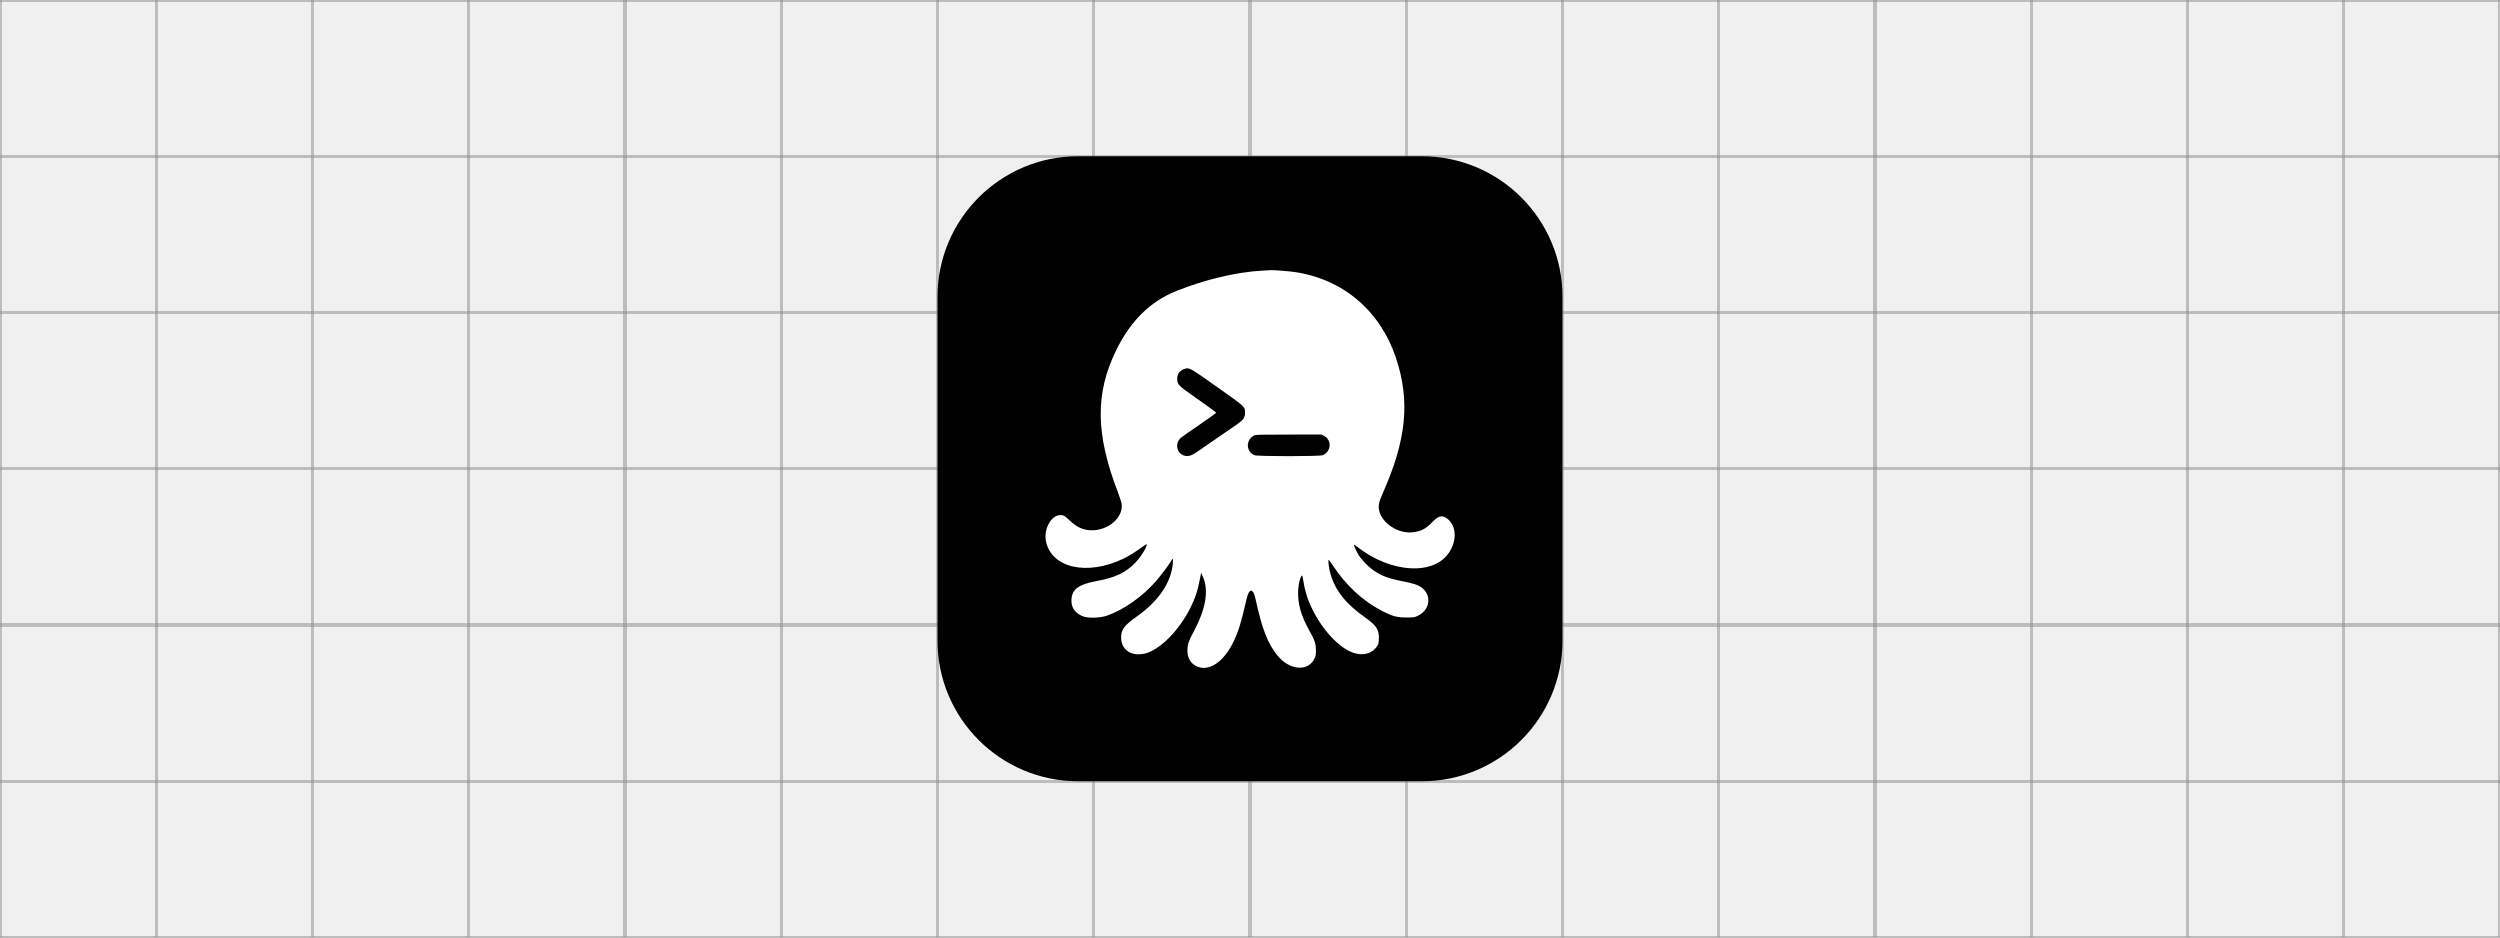
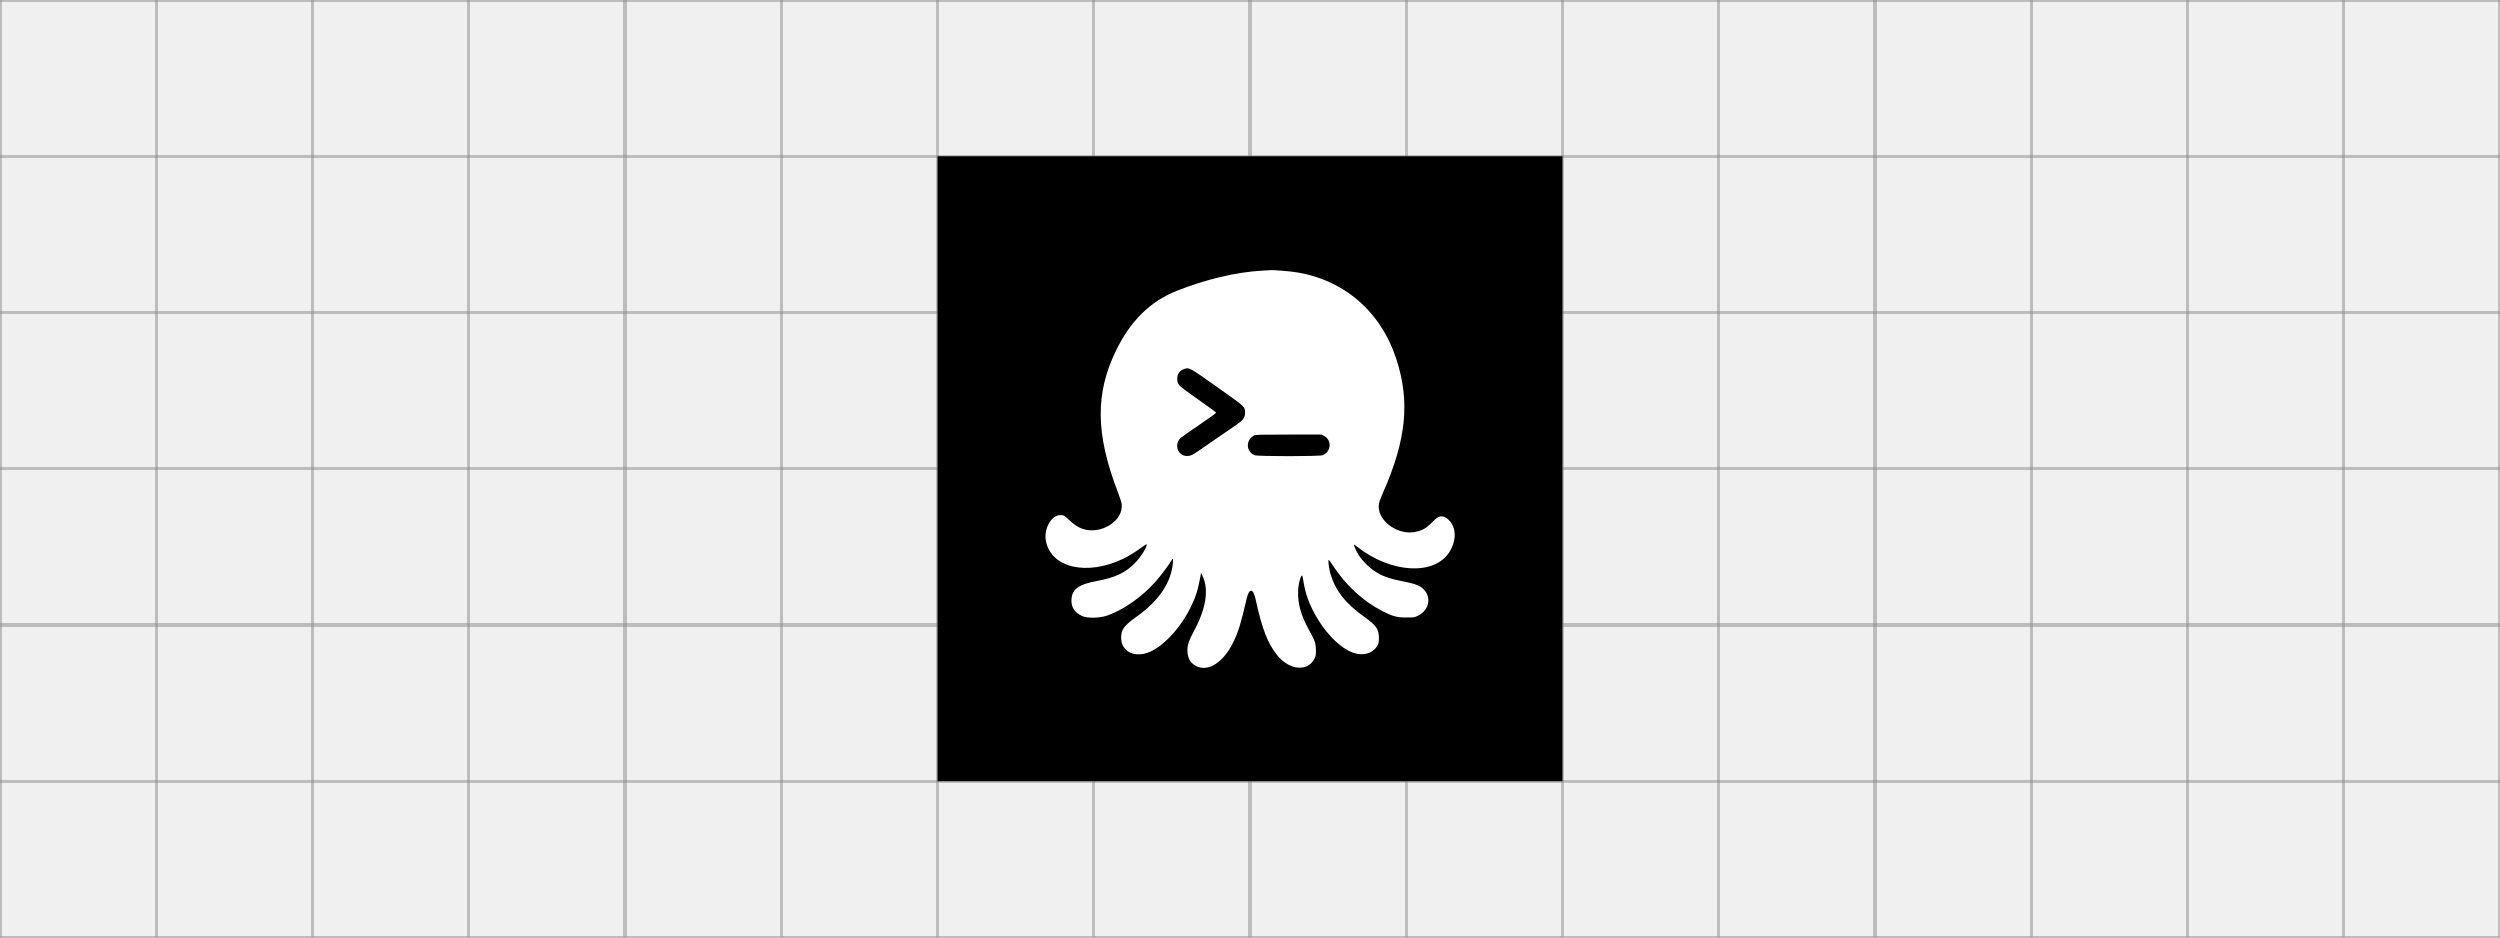
<svg xmlns="http://www.w3.org/2000/svg" width="800" height="300" viewBox="0 0 800 300">
  <g stroke="#8b8b8b" stroke-opacity="0.5" stroke-width="1" shape-rendering="crispEdges">
    <line x1="0" y1="0" x2="0" y2="300" />
    <line x1="50" y1="0" x2="50" y2="300" />
    <line x1="100" y1="0" x2="100" y2="300" />
    <line x1="150" y1="0" x2="150" y2="300" />
    <line x1="200" y1="0" x2="200" y2="300" />
    <line x1="250" y1="0" x2="250" y2="300" />
    <line x1="300" y1="0" x2="300" y2="300" />
    <line x1="350" y1="0" x2="350" y2="300" />
    <line x1="400" y1="0" x2="400" y2="300" />
    <line x1="450" y1="0" x2="450" y2="300" />
    <line x1="500" y1="0" x2="500" y2="300" />
    <line x1="550" y1="0" x2="550" y2="300" />
    <line x1="600" y1="0" x2="600" y2="300" />
    <line x1="650" y1="0" x2="650" y2="300" />
    <line x1="700" y1="0" x2="700" y2="300" />
    <line x1="750" y1="0" x2="750" y2="300" />
    <line x1="800" y1="0" x2="800" y2="300" />
    <line x1="0" y1="0" x2="800" y2="0" />
    <line x1="0" y1="50" x2="800" y2="50" />
    <line x1="0" y1="100" x2="800" y2="100" />
    <line x1="0" y1="150" x2="800" y2="150" />
    <line x1="0" y1="200" x2="800" y2="200" />
    <line x1="0" y1="250" x2="800" y2="250" />
    <line x1="0" y1="300" x2="800" y2="300" />
  </g>
-   <rect x="300" y="50" width="200" height="200" rx="45" fill="#000" />
+   <rect x="300" y="50" width="200" height="200" fill="#000" />
  <svg x="332" y="82" width="136" height="136" viewBox="240 242 770 770" fill="#fff" fill-rule="evenodd">
    <path d="M 647.132 268.080 C 600.419 270.617, 544.536 283.855, 491.753 304.890 C 444.325 323.790, 408.695 358.869, 382.453 412.500 C 344.350 490.373, 345.161 563.935, 385.276 668.500 C 388.864 677.850, 392.087 687.750, 392.440 690.500 C 396.365 721.096, 355.526 747.253, 321.613 735.864 C 313.705 733.208, 305.938 728.094, 297.500 719.987 C 289.026 711.846, 287.498 711, 281.262 711 C 264.846 711, 250.963 736.184, 255.285 758.122 C 264.871 806.781, 329.726 821.523, 395.500 789.993 C 405.818 785.047, 419.395 776.553, 430.880 767.859 C 434.499 765.119, 437.624 763.371, 437.824 763.973 C 439.098 767.795, 427.654 786.244, 417.262 797.121 C 400.083 815.102, 380.937 824.222, 347.424 830.387 C 313.518 836.625, 301.484 845.960, 301.512 866 C 301.530 878.894, 307.602 887.645, 320.822 893.830 C 329.990 898.120, 352.576 897.751, 366 893.091 C 396.258 882.587, 430.354 858.519, 454.855 830.369 C 463.878 820.001, 478.725 800.158, 482.748 793.091 C 485.401 788.430, 485.939 789.303, 485.310 797.250 C 482.503 832.718, 460.117 866.134, 420.141 894.531 C 396.826 911.092, 391.566 918.164, 391.524 933 C 391.462 954.828, 409.810 967.367, 433.948 961.994 C 460.296 956.128, 495.227 921.664, 515.877 881.160 C 525.634 862.024, 530.119 848.792, 534.205 827.086 L 536.379 815.538 539.215 821.634 C 550.812 846.560, 545.294 880.686, 522.992 921.964 C 514.147 938.334, 511.786 945.288, 511.617 955.464 C 511.390 969.131, 516.793 979.028, 527.458 984.482 C 549.825 995.921, 577.948 977.173, 595.883 938.867 C 604.437 920.595, 608.655 906.611, 618.917 862.500 C 623.447 843.026, 630.654 843.064, 634.935 862.585 C 646.987 917.555, 656.743 942.861, 674.377 964.903 C 696.146 992.111, 729.886 995.257, 741.710 971.182 C 744.227 966.056, 744.491 964.521, 744.410 955.500 C 744.302 943.584, 742.468 938.067, 732.990 921.141 C 717.208 892.960, 711.173 871.423, 712.251 847.131 C 712.935 831.719, 718.968 813.889, 720.376 823.120 C 724.121 847.677, 728.872 863.325, 738.408 882.500 C 757.357 920.605, 787.259 952.102, 812.500 960.544 C 831.131 966.774, 848.429 961.234, 856.345 946.500 C 858.113 943.209, 858.494 940.815, 858.492 933 C 858.489 917.776, 853.491 910.529, 832.953 895.967 C 797.986 871.174, 779.557 847.756, 770.582 816.706 C 767.929 807.532, 766.047 791.947, 767.606 792.071 C 768.098 792.109, 771.047 796.047, 774.160 800.821 C 798.343 837.908, 829.364 866.696, 864.611 884.762 C 883.295 894.339, 891.148 896.460, 908 896.482 C 922.172 896.500, 922.649 896.430, 929.068 893.388 C 952.011 882.516, 954.842 854.682, 934.383 841.130 C 928.091 836.962, 920.481 834.626, 899.754 830.496 C 874.763 825.516, 863.293 821.116, 848.211 810.720 C 839.970 805.040, 828.157 792.956, 822.471 784.390 C 818.701 778.711, 812.467 765.200, 813.254 764.413 C 813.477 764.190, 816.324 766.095, 819.580 768.648 C 880.633 816.503, 958.948 820.871, 986.238 777.943 C 999.810 756.595, 998.934 731.915, 984.144 718.896 C 974.540 710.442, 967.100 711.411, 956.500 722.498 C 944.116 735.450, 936.227 739.782, 921.017 741.979 C 894.634 745.789, 863.777 726.085, 858.896 702.310 C 857.130 693.710, 858.560 687.039, 865.544 671.311 C 908.564 574.427, 915.427 504.337, 889.529 426.390 C 861.098 340.823, 793.423 283.373, 706 270.590 C 696.124 269.146, 667.887 266.871, 663.500 267.165 C 662.400 267.239, 655.034 267.651, 647.132 268.080 M 506.764 445.952 C 497.301 448.953, 492.561 455.761, 493.179 465.464 C 493.747 474.385, 495.712 476.485, 518.586 492.615 C 552.132 516.272, 563.357 524.462, 563.657 525.500 C 563.815 526.050, 550.378 535.725, 533.795 547 C 517.213 558.275, 501.856 569.075, 499.670 571 C 486.524 582.573, 494.108 604.226, 511.200 603.924 C 517.304 603.816, 520.374 602.417, 531.886 594.500 C 537.485 590.650, 552.963 579.989, 566.283 570.808 C 579.602 561.627, 594.958 551.052, 600.406 547.308 C 612.887 538.731, 616.008 534.373, 615.984 525.554 C 615.954 514.544, 616.547 515.098, 567.982 480.717 C 515.640 443.661, 515.048 443.325, 506.764 445.952 M 632.500 566.662 C 616.980 574.844, 617.409 595.841, 633.232 602.452 C 638.812 604.784, 751.199 604.779, 756.782 602.447 C 772.361 595.939, 773.693 574.859, 759 567.355 L 754.500 565.056 695 565.068 C 642.694 565.079, 635.137 565.271, 632.500 566.662" />
  </svg>
</svg>
